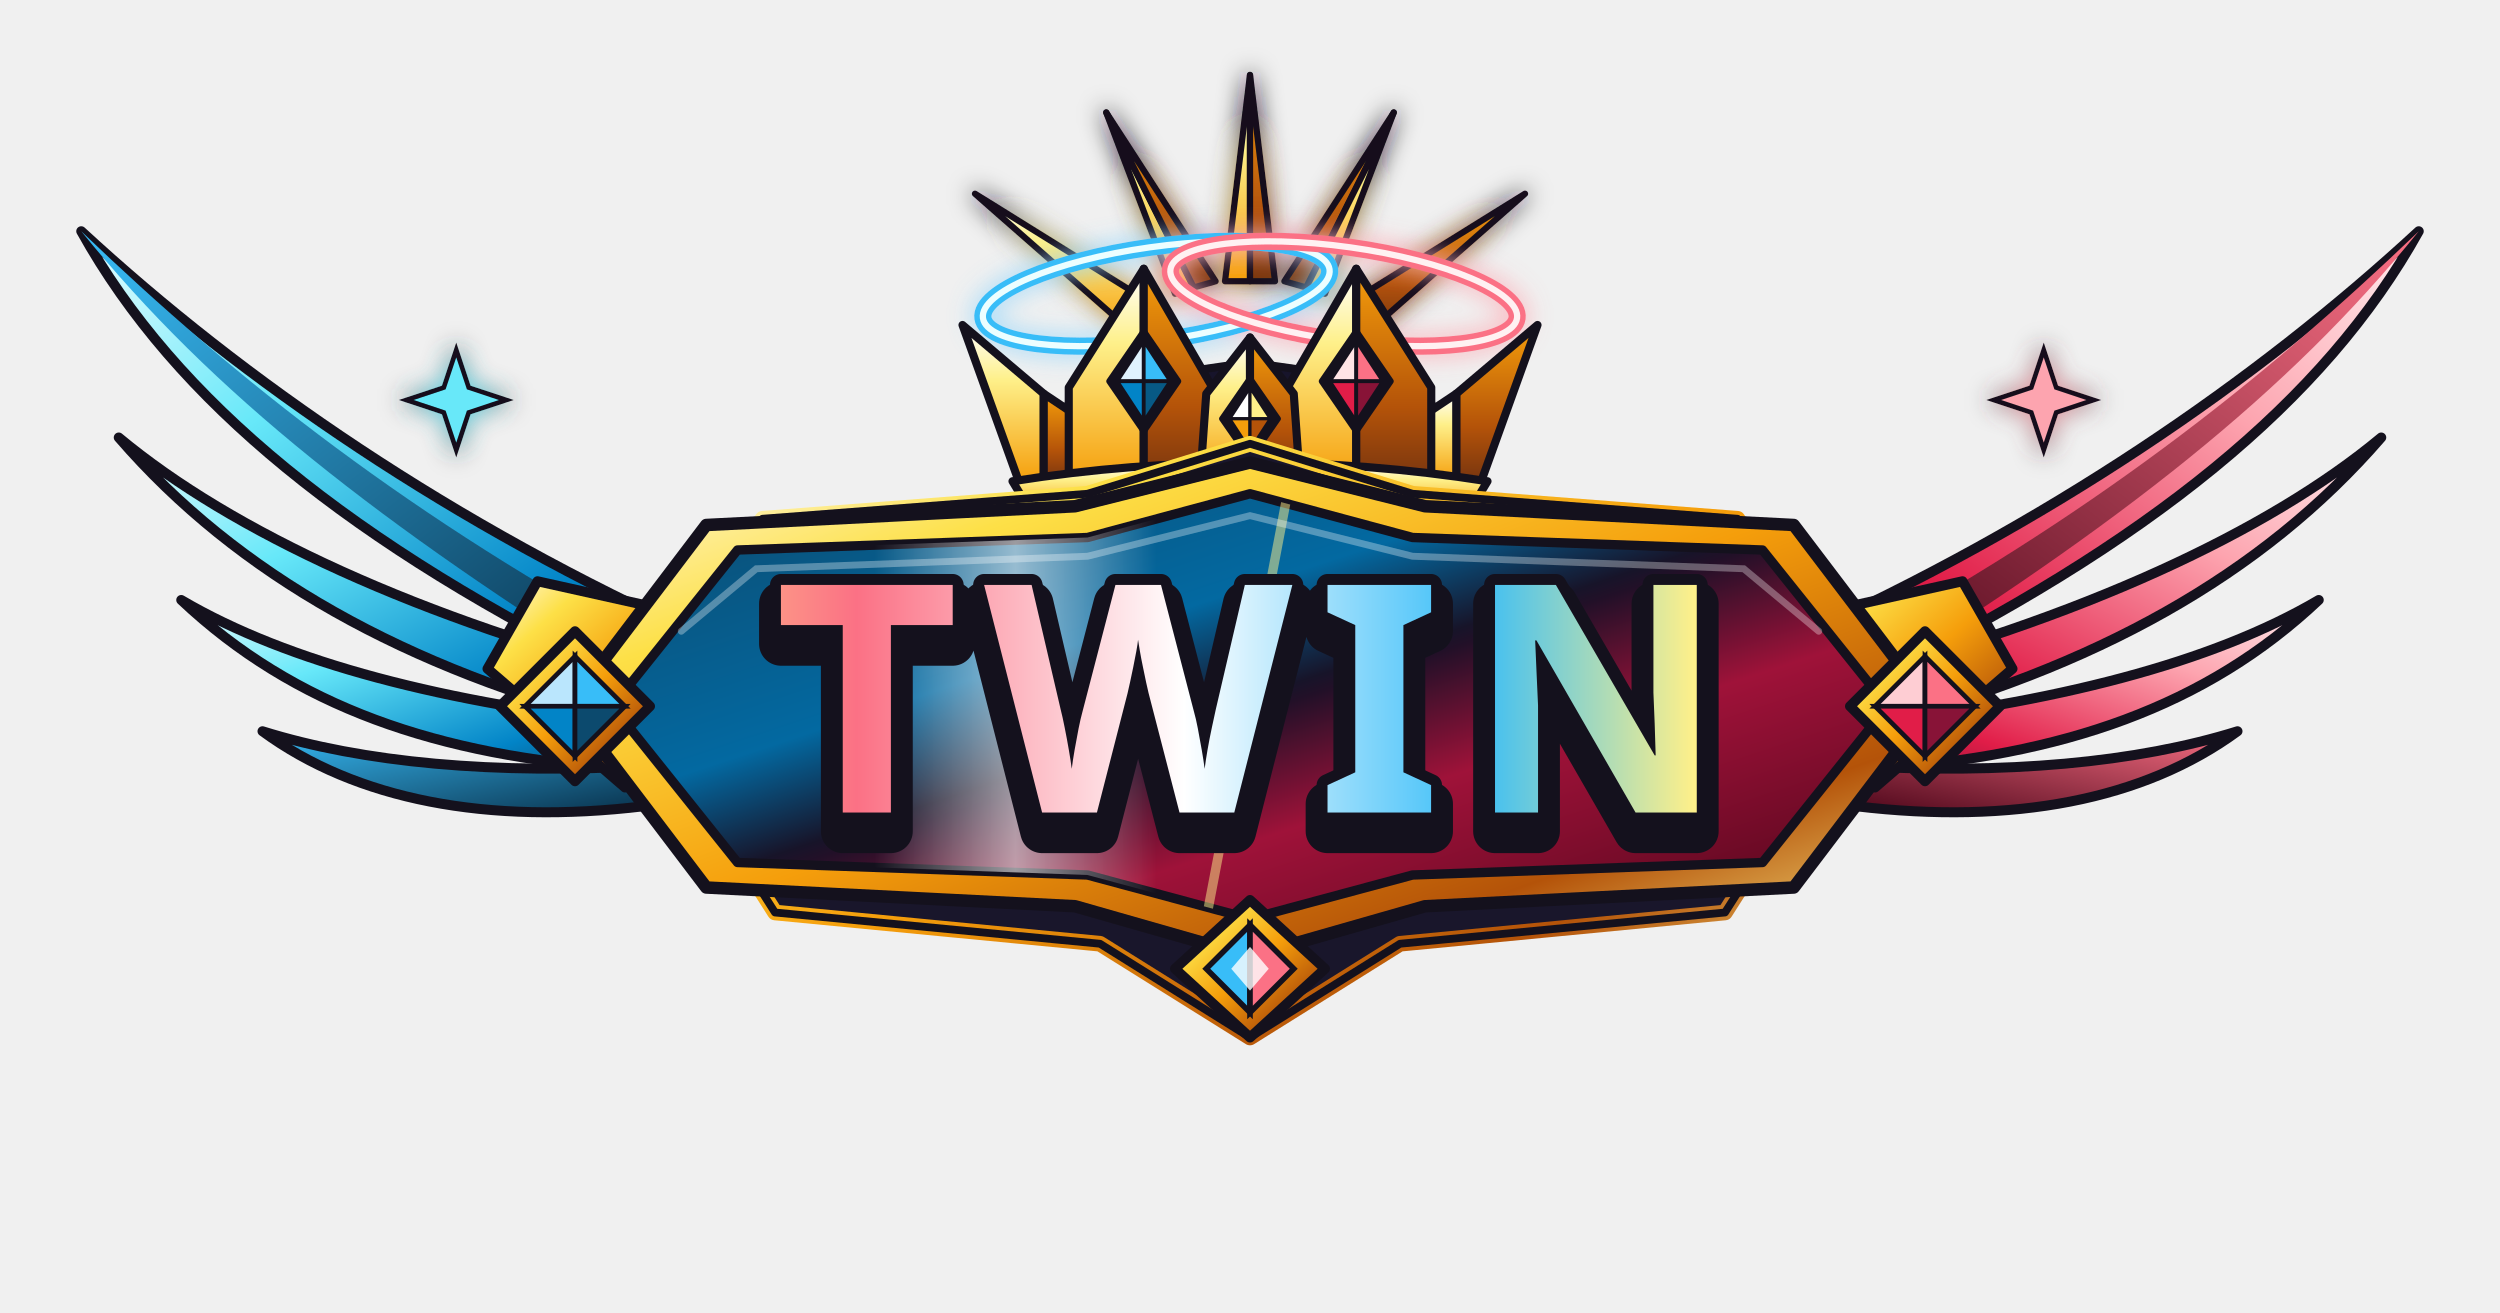
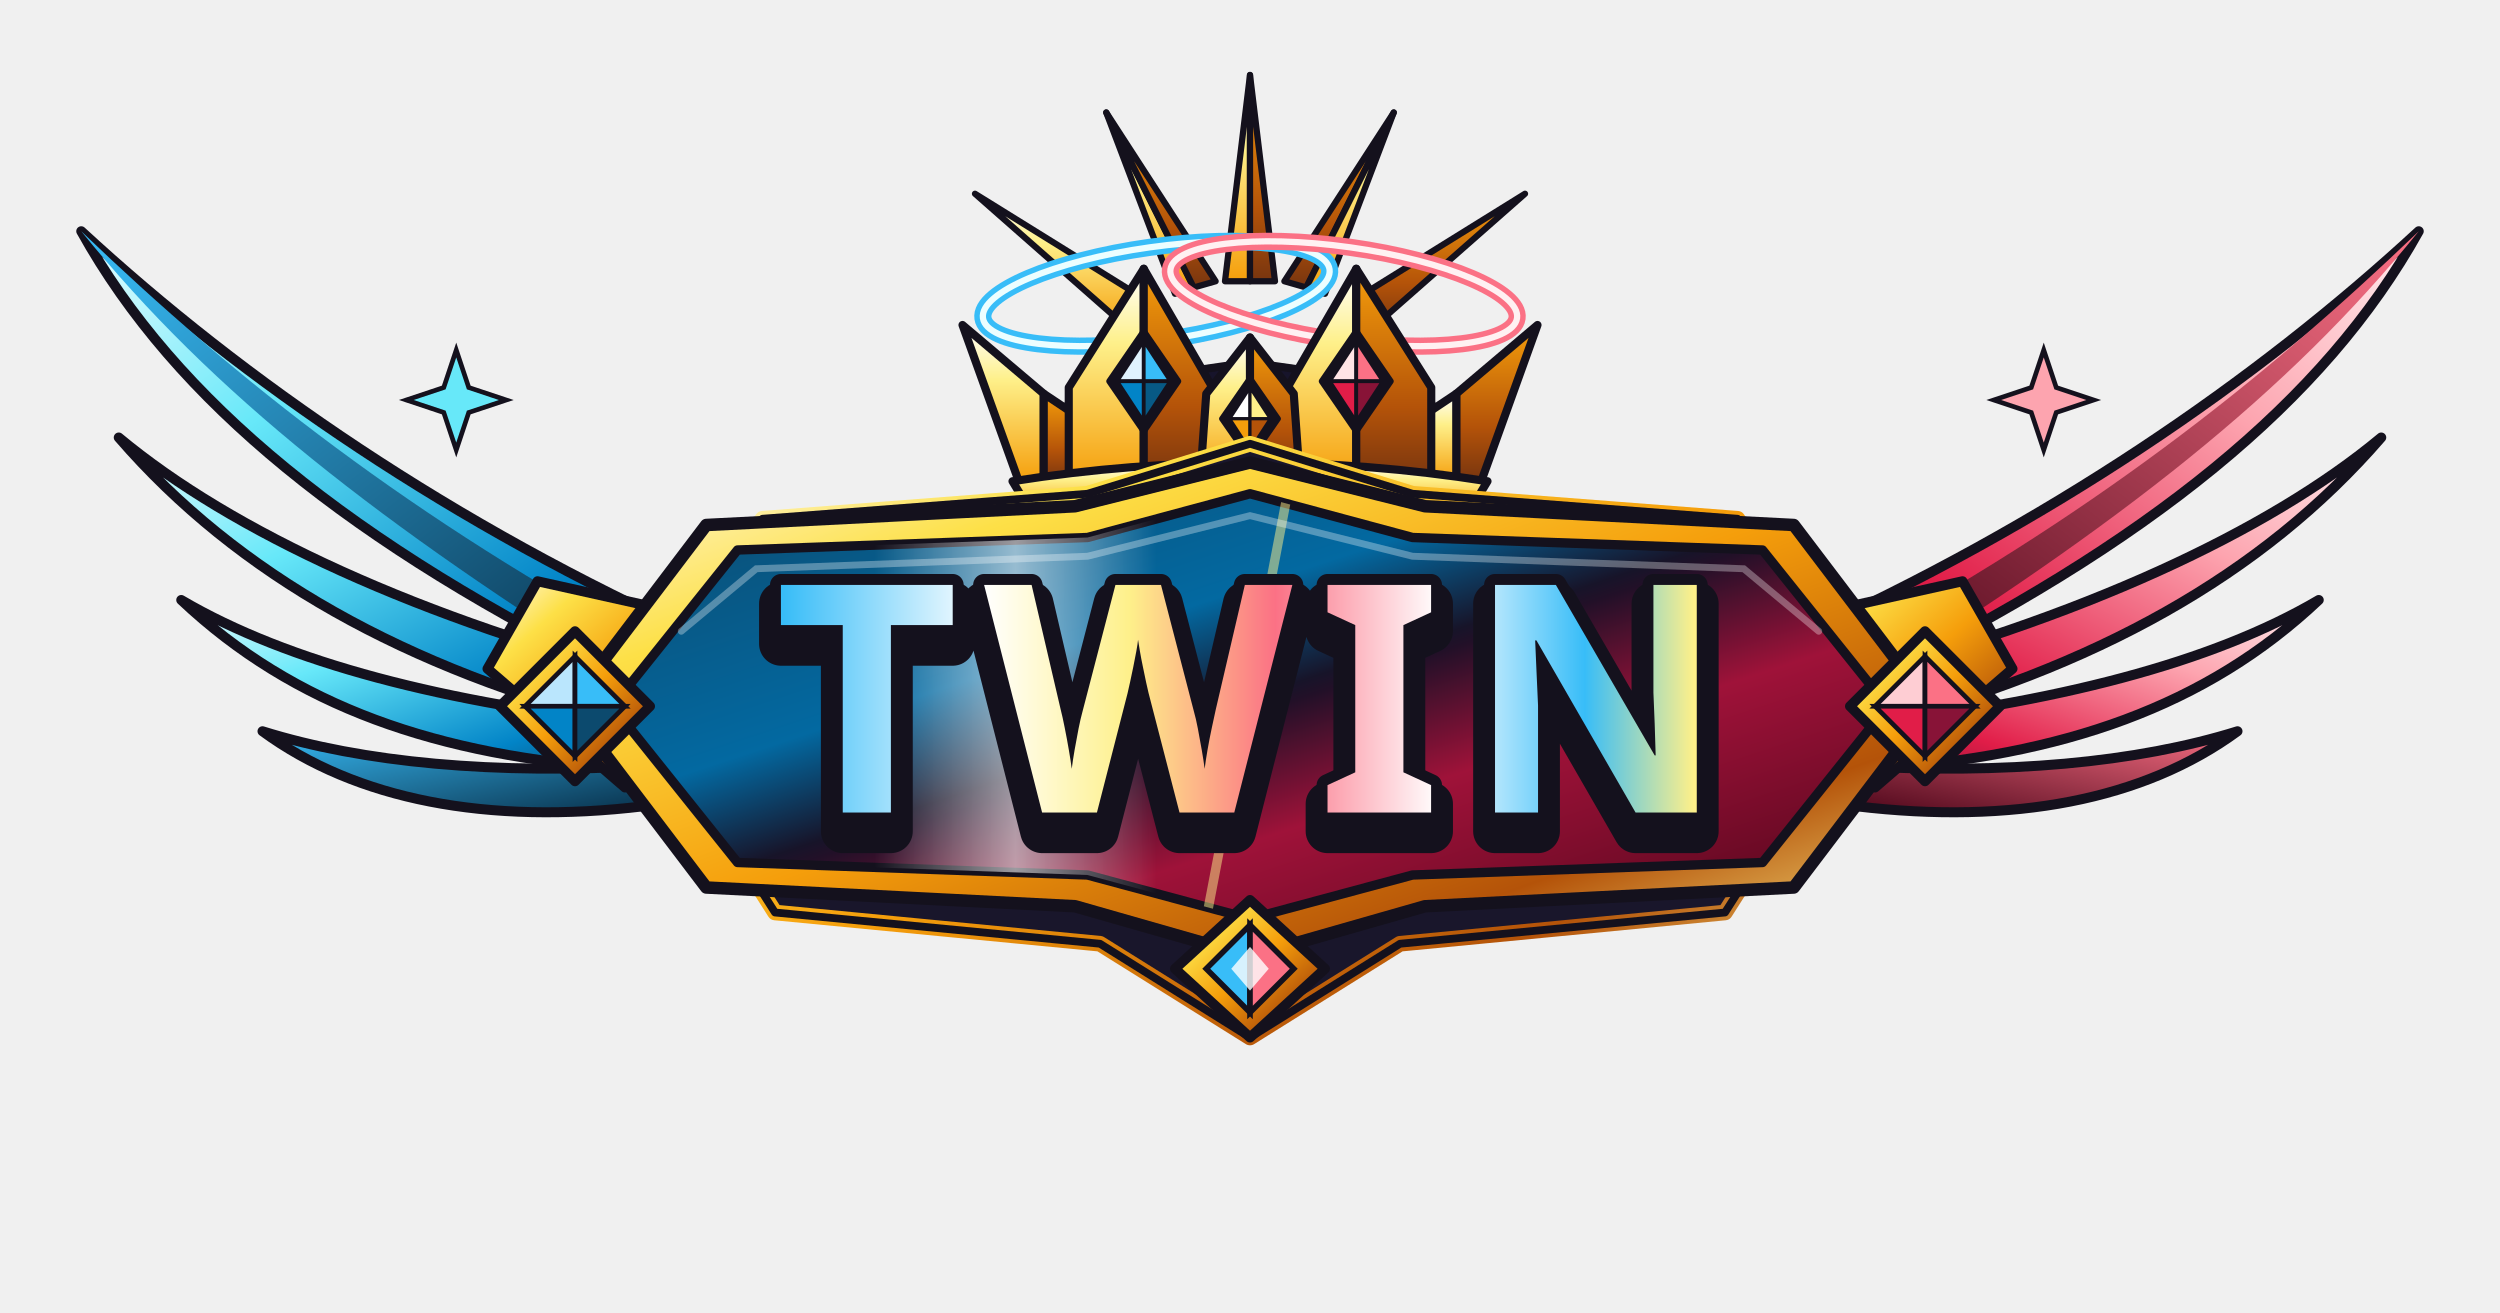
<svg xmlns="http://www.w3.org/2000/svg" viewBox="0 0 800 420" width="800" height="420">
  <defs>
    <linearGradient id="goldBevel" x1="0%" y1="0%" x2="100%" y2="100%">
      <stop offset="0%" stop-color="#fffbeb" />
      <stop offset="22%" stop-color="#fde047" />
      <stop offset="50%" stop-color="#f59e0b" />
      <stop offset="78%" stop-color="#b45309" />
      <stop offset="100%" stop-color="#fef08a" />
    </linearGradient>
    <linearGradient id="goldBright" x1="0%" y1="0%" x2="0%" y2="100%">
      <stop offset="0%" stop-color="#ffffff" />
      <stop offset="35%" stop-color="#fef08a" />
      <stop offset="100%" stop-color="#f59e0b" />
    </linearGradient>
    <linearGradient id="goldShadow" x1="0%" y1="0%" x2="0%" y2="100%">
      <stop offset="0%" stop-color="#f59e0b" />
      <stop offset="65%" stop-color="#b45309" />
      <stop offset="100%" stop-color="#78350f" />
    </linearGradient>
    <linearGradient id="cyanWingHi" x1="0%" y1="0%" x2="100%" y2="100%">
      <stop offset="0%" stop-color="#ecfeff" />
      <stop offset="35%" stop-color="#67e8f9" />
      <stop offset="78%" stop-color="#0284c7" />
      <stop offset="100%" stop-color="#0c4a6e" />
    </linearGradient>
    <linearGradient id="cyanWingShad" x1="0%" y1="0%" x2="100%" y2="100%">
      <stop offset="0%" stop-color="#38bdf8" />
      <stop offset="100%" stop-color="#082f49" />
    </linearGradient>
    <linearGradient id="roseWingHi" x1="100%" y1="0%" x2="0%" y2="100%">
      <stop offset="0%" stop-color="#fff1f2" />
      <stop offset="35%" stop-color="#fda4af" />
      <stop offset="78%" stop-color="#e11d48" />
      <stop offset="100%" stop-color="#881337" />
    </linearGradient>
    <linearGradient id="roseWingShad" x1="100%" y1="0%" x2="0%" y2="100%">
      <stop offset="0%" stop-color="#fb7185" />
      <stop offset="100%" stop-color="#4c0519" />
    </linearGradient>
    <linearGradient id="plateSplit" x1="0%" y1="0%" x2="100%" y2="100%">
      <stop offset="0%" stop-color="#0c4a6e" />
      <stop offset="36%" stop-color="#0369a1" />
      <stop offset="49%" stop-color="#171429" />
      <stop offset="51%" stop-color="#221028" />
      <stop offset="66%" stop-color="#9f1239" />
      <stop offset="100%" stop-color="#4c0519" />
    </linearGradient>
-     <linearGradient id="twinTextGrad" x1="-100%" y1="0%" x2="100%" y2="0%" gradientUnits="objectBoundingBox">
+     <linearGradient id="twinTextGrad" x1="0%" y1="0%" x2="100%" y2="0%" gradientUnits="objectBoundingBox">
      <stop offset="0%" stop-color="#38bdf8" />
      <stop offset="22%" stop-color="#ffffff" />
      <stop offset="38%" stop-color="#fef08a" />
      <stop offset="54%" stop-color="#fb7185" />
      <stop offset="72%" stop-color="#ffffff" />
      <stop offset="88%" stop-color="#38bdf8" />
      <stop offset="100%" stop-color="#fef08a" />
-       <animate attributeName="x1" values="-100%;0%" dur="2.2s" repeatCount="indefinite" />
-       <animate attributeName="x2" values="100%;200%" dur="2.2s" repeatCount="indefinite" />
    </linearGradient>
    <linearGradient id="glintSweep" x1="0%" y1="0%" x2="100%" y2="0%">
      <stop offset="0%" stop-color="#ffffff" stop-opacity="0" />
      <stop offset="50%" stop-color="#ffffff" stop-opacity="0.58" />
      <stop offset="100%" stop-color="#ffffff" stop-opacity="0" />
    </linearGradient>
    <clipPath id="innerPlateClip">
      <path d="M 196 226 L 236 176 L 348 172 L 400 158 L 452 172 L 564 176 L 604 226 L 564 276 L 452 280 L 400 294 L 348 280 L 236 276 Z" />
    </clipPath>
-     <filter id="softGlow" x="-30%" y="-30%" width="160%" height="160%">
-       <feGaussianBlur stdDeviation="4" result="blur" />
-       <feMerge>
-         <feMergeNode in="blur" />
-         <feMergeNode in="SourceGraphic" />
-       </feMerge>
-     </filter>
-     <style>
-       @keyframes wingL { 0%,100% { transform: rotate(0deg); } 50% { transform: rotate(2.8deg); } }
-       @keyframes wingR { 0%,100% { transform: rotate(0deg); } 50% { transform: rotate(-2.8deg); } }
-       @keyframes haloPulse { 0%,100% { transform: translateY(0px); opacity: 0.92; } 50% { transform: translateY(-4px); opacity: 1; } }
-       @keyframes rayPulse { 0%,100% { opacity: 0.78; transform: scale(1); } 50% { opacity: 1; transform: scale(1.06); } }
-       @keyframes glintMove { 0%,45% { transform: translateX(-340px) skewX(-24deg); } 100% { transform: translateX(520px) skewX(-24deg); } }
-       @keyframes sparkTwinkle { 0%,100% { transform: scale(0.65) rotate(0deg); opacity: 0.45; } 50% { transform: scale(1.25) rotate(22deg); opacity: 1; } }
-       .wing-left { transform-origin: 225px 226px; animation: wingL 2.4s ease-in-out infinite; }
-       .wing-right { transform-origin: 575px 226px; animation: wingR 2.4s ease-in-out infinite; }
-       .halos { animation: haloPulse 2.2s ease-in-out infinite; }
-       .rays { transform-origin: 400px 128px; animation: rayPulse 2s ease-in-out infinite; }
-       .glint-bar { animation: glintMove 2.8s ease-in-out infinite; }
-       .spark-l { transform-origin: 146px 128px; animation: sparkTwinkle 1.8s ease-in-out infinite; }
-       .spark-r { transform-origin: 654px 128px; animation: sparkTwinkle 1.8s ease-in-out 0.9s infinite; }
-     </style>
  </defs>
-   <g class="rays" filter="url(#softGlow)">
+   <g class="rays">
    <g transform="translate(400, 128)">
      <polygon points="0,-104 -8,-38 0,-38" fill="url(#goldBright)" stroke="#14111d" stroke-width="2" stroke-linejoin="round" />
      <polygon points="0,-104 0,-38 8,-38" fill="url(#goldShadow)" stroke="#14111d" stroke-width="2" stroke-linejoin="round" />
      <polygon points="-46,-92 -24,-34 -18,-36" fill="url(#goldBright)" stroke="#14111d" stroke-width="2" stroke-linejoin="round" />
      <polygon points="-46,-92 -18,-36 -11,-38" fill="url(#goldShadow)" stroke="#14111d" stroke-width="2" stroke-linejoin="round" />
      <polygon points="46,-92 18,-36 11,-38" fill="url(#goldShadow)" stroke="#14111d" stroke-width="2" stroke-linejoin="round" />
      <polygon points="46,-92 24,-34 18,-36" fill="url(#goldBright)" stroke="#14111d" stroke-width="2" stroke-linejoin="round" />
      <polygon points="-88,-66 -38,-22 -30,-30" fill="url(#goldBright)" stroke="#14111d" stroke-width="2" stroke-linejoin="round" />
      <polygon points="88,-66 30,-30 38,-22" fill="url(#goldShadow)" stroke="#14111d" stroke-width="2" stroke-linejoin="round" />
    </g>
  </g>
-   <g class="halos" filter="url(#softGlow)">
+   <g class="halos">
    <ellipse cx="370" cy="94" rx="56" ry="15" fill="none" stroke="#38bdf8" stroke-width="5.5" transform="rotate(-8 370 94)" />
    <ellipse cx="370" cy="94" rx="56" ry="15" fill="none" stroke="#ecfeff" stroke-width="2" transform="rotate(-8 370 94)" />
    <ellipse cx="430" cy="94" rx="56" ry="15" fill="none" stroke="#fb7185" stroke-width="5.5" transform="rotate(8 430 94)" />
    <ellipse cx="430" cy="94" rx="56" ry="15" fill="none" stroke="#fff1f2" stroke-width="2" transform="rotate(8 430 94)" />
  </g>
  <g class="wing-left" stroke="#14111d" stroke-width="3.2" stroke-linejoin="round">
    <path d="M 225 204 C 145 168, 78 122, 26 74 C 56 128, 112 174, 202 218 Z" fill="url(#cyanWingHi)" />
    <path d="M 26 74 C 68 126, 122 168, 202 218 L 210 208 C 132 166, 76 122, 26 74 Z" fill="url(#cyanWingShad)" stroke="none" />
    <path d="M 212 218 C 134 198, 74 170, 38 140 C 76 184, 130 214, 200 232 Z" fill="url(#cyanWingHi)" />
    <path d="M 206 232 C 142 225, 92 212, 58 192 C 94 226, 140 242, 200 246 Z" fill="url(#cyanWingHi)" />
    <path d="M 208 245 C 158 248, 116 244, 84 234 C 114 256, 156 264, 206 258 Z" fill="url(#cyanWingShad)" />
    <path d="M 226 198 L 172 186 L 156 214 L 200 252 L 230 240 Z" fill="url(#goldBevel)" />
  </g>
  <g class="wing-right" stroke="#14111d" stroke-width="3.2" stroke-linejoin="round">
    <path d="M 575 204 C 655 168, 722 122, 774 74 C 744 128, 688 174, 598 218 Z" fill="url(#roseWingHi)" />
    <path d="M 774 74 C 732 126, 678 168, 598 218 L 590 208 C 668 166, 724 122, 774 74 Z" fill="url(#roseWingShad)" stroke="none" />
    <path d="M 588 218 C 666 198, 726 170, 762 140 C 724 184, 670 214, 600 232 Z" fill="url(#roseWingHi)" />
    <path d="M 594 232 C 658 225, 708 212, 742 192 C 706 226, 660 242, 600 246 Z" fill="url(#roseWingHi)" />
    <path d="M 592 245 C 642 248, 684 244, 716 234 C 686 256, 644 264, 594 258 Z" fill="url(#roseWingShad)" />
    <path d="M 574 198 L 628 186 L 644 214 L 600 252 L 570 240 Z" fill="url(#goldBevel)" />
  </g>
  <g stroke="#14111d" stroke-width="2.6" stroke-linejoin="round">
    <path d="M 332 154 L 344 124 L 400 116 L 456 124 L 468 154 Z" fill="#17142b" />
    <polygon points="326,154 308,104 334,126 334,154" fill="url(#goldBright)" />
    <polygon points="334,126 346,134 344,154 334,154" fill="url(#goldShadow)" />
    <polygon points="474,154 492,104 466,126 466,154" fill="url(#goldShadow)" />
    <polygon points="466,126 454,134 456,154 466,154" fill="url(#goldBright)" />
    <polygon points="342,154 342,124 366,86 366,154" fill="url(#goldBright)" />
    <polygon points="366,86 388,124 388,154 366,154" fill="url(#goldShadow)" />
    <polygon points="412,154 412,124 434,86 434,154" fill="url(#goldBright)" />
    <polygon points="434,86 458,124 458,154 434,154" fill="url(#goldShadow)" />
    <polygon points="384,154 386,126 400,108 400,154" fill="url(#goldBright)" />
    <polygon points="400,108 414,126 416,154 400,154" fill="url(#goldShadow)" />
    <path d="M 324 154 Q 400 142 476 154 L 470 164 Q 400 153 330 164 Z" fill="url(#goldBright)" />
    <path d="M 330 164 Q 400 153 470 164 L 466 172 Q 400 161 334 172 Z" fill="url(#goldShadow)" />
    <g transform="translate(366, 122)">
      <polygon points="0,-16 11,0 0,16 -11,0" fill="#14111d" stroke-width="2" />
      <polygon points="0,-13 0,0 -8.5,0" fill="#e0f2fe" stroke-width="1.2" />
      <polygon points="0,-13 8.5,0 0,0" fill="#38bdf8" stroke-width="1.2" />
      <polygon points="-8.5,0 0,0 0,13" fill="#0284c7" stroke-width="1.2" />
      <polygon points="8.5,0 0,13 0,0" fill="#075985" stroke-width="1.2" />
    </g>
    <g transform="translate(434, 122)">
      <polygon points="0,-16 11,0 0,16 -11,0" fill="#14111d" stroke-width="2" />
      <polygon points="0,-13 0,0 -8.5,0" fill="#ffe4e6" stroke-width="1.2" />
      <polygon points="0,-13 8.5,0 0,0" fill="#fb7185" stroke-width="1.2" />
      <polygon points="-8.5,0 0,0 0,13" fill="#e11d48" stroke-width="1.2" />
      <polygon points="8.5,0 0,13 0,0" fill="#881337" stroke-width="1.2" />
    </g>
    <g transform="translate(400, 134)">
      <polygon points="0,-13 9,0 0,13 -9,0" fill="#14111d" stroke-width="1.8" />
      <polygon points="0,-10 0,0 -6.5,0" fill="#ffffff" stroke-width="1" />
      <polygon points="0,-10 6.5,0 0,0" fill="#fef08a" stroke-width="1" />
      <polygon points="-6.5,0 0,0 0,10" fill="#f59e0b" stroke-width="1" />
      <polygon points="6.5,0 0,10 0,0" fill="#b45309" stroke-width="1" />
    </g>
  </g>
  <path d="M 206 226 L 244 166 L 348 158 L 400 142 L 452 158 L 556 166 L 594 226 L 552 292 L 448 302 L 400 332 L 352 302 L 248 292 Z" fill="#19162b" stroke="url(#goldBevel)" stroke-width="5" stroke-linejoin="round" />
  <path d="M 206 226 L 244 166 L 348 158 L 400 142 L 452 158 L 556 166 L 594 226 L 552 292 L 448 302 L 400 332 L 352 302 L 248 292 Z" fill="none" stroke="#14111d" stroke-width="2.5" stroke-linejoin="round" />
  <path d="M 182 226 L 226 168 L 344 162 L 400 148 L 456 162 L 574 168 L 618 226 L 574 284 L 456 290 L 400 306 L 344 290 L 226 284 Z" fill="url(#goldBevel)" stroke="#14111d" stroke-width="4" stroke-linejoin="round" />
  <path d="M 196 226 L 236 176 L 348 172 L 400 158 L 452 172 L 564 176 L 604 226 L 564 276 L 452 280 L 400 294 L 348 280 L 236 276 Z" fill="url(#plateSplit)" stroke="#14111d" stroke-width="3" stroke-linejoin="round" />
  <g clip-path="url(#innerPlateClip)">
    <path d="M 412 158 L 386 294" stroke="#fef08a" stroke-width="3" opacity="0.5" />
    <rect class="glint-bar" x="280" y="140" width="90" height="180" fill="url(#glintSweep)" />
    <path d="M 218 202 L 242 182 L 348 178 L 400 165 L 452 178 L 558 182 L 582 202" fill="none" stroke="#ffffff" stroke-width="2.2" opacity="0.32" stroke-linecap="round" />
  </g>
  <g transform="translate(400, 260)">
    <text x="0" y="6" text-anchor="middle" font-family="'Arial Black', Impact, 'Rubik', sans-serif" font-size="102" font-weight="900" letter-spacing="8" fill="#14111d" stroke="#14111d" stroke-width="14" stroke-linejoin="round">TWIN</text>
    <text x="0" y="0" text-anchor="middle" font-family="'Arial Black', Impact, 'Rubik', sans-serif" font-size="102" font-weight="900" letter-spacing="8" fill="url(#twinTextGrad)" stroke="#14111d" stroke-width="7" paint-order="stroke fill" stroke-linejoin="round">TWIN</text>
  </g>
  <g transform="translate(184, 226)">
    <polygon points="0,-24 24,0 0,24 -24,0" fill="url(#goldBevel)" stroke="#14111d" stroke-width="3.2" stroke-linejoin="round" />
    <polygon points="0,-16 0,0 -16,0" fill="#bae6fd" stroke="#14111d" stroke-width="1.5" />
    <polygon points="0,-16 16,0 0,0" fill="#38bdf8" stroke="#14111d" stroke-width="1.5" />
    <polygon points="-16,0 0,0 0,16" fill="#0284c7" stroke="#14111d" stroke-width="1.5" />
    <polygon points="16,0 0,16 0,0" fill="#0c4a6e" stroke="#14111d" stroke-width="1.5" />
  </g>
  <g transform="translate(616, 226)">
    <polygon points="0,-24 24,0 0,24 -24,0" fill="url(#goldBevel)" stroke="#14111d" stroke-width="3.2" stroke-linejoin="round" />
    <polygon points="0,-16 0,0 -16,0" fill="#fecdd3" stroke="#14111d" stroke-width="1.5" />
    <polygon points="0,-16 16,0 0,0" fill="#fb7185" stroke="#14111d" stroke-width="1.5" />
    <polygon points="-16,0 0,0 0,16" fill="#e11d48" stroke="#14111d" stroke-width="1.5" />
    <polygon points="16,0 0,16 0,0" fill="#881337" stroke="#14111d" stroke-width="1.5" />
  </g>
  <g transform="translate(400, 310)">
    <polygon points="0,-22 24,0 0,22 -24,0" fill="url(#goldBevel)" stroke="#14111d" stroke-width="3.2" stroke-linejoin="round" />
    <polygon points="0,-14 -14,0 0,14" fill="#38bdf8" stroke="#14111d" stroke-width="1.8" />
    <polygon points="0,-14 14,0 0,14" fill="#fb7185" stroke="#14111d" stroke-width="1.8" />
    <polygon points="0,-7 6,0 0,7 -6,0" fill="#ffffff" opacity="0.8" />
  </g>
-   <path class="spark-l" d="M 146 112 L 150 124 L 162 128 L 150 132 L 146 144 L 142 132 L 130 128 L 142 124 Z" fill="#67e8f9" stroke="#14111d" stroke-width="1.5" filter="url(#softGlow)" />
-   <path class="spark-r" d="M 654 112 L 658 124 L 670 128 L 658 132 L 654 144 L 650 132 L 638 128 L 650 124 Z" fill="#fda4af" stroke="#14111d" stroke-width="1.5" filter="url(#softGlow)" />
+   <path class="spark-l" d="M 146 112 L 150 124 L 162 128 L 150 132 L 146 144 L 142 132 L 130 128 L 142 124 Z" fill="#67e8f9" stroke="#14111d" stroke-width="1.5" />
+   <path class="spark-r" d="M 654 112 L 658 124 L 670 128 L 658 132 L 654 144 L 650 132 L 638 128 L 650 124 Z" fill="#fda4af" stroke="#14111d" stroke-width="1.5" />
</svg>
